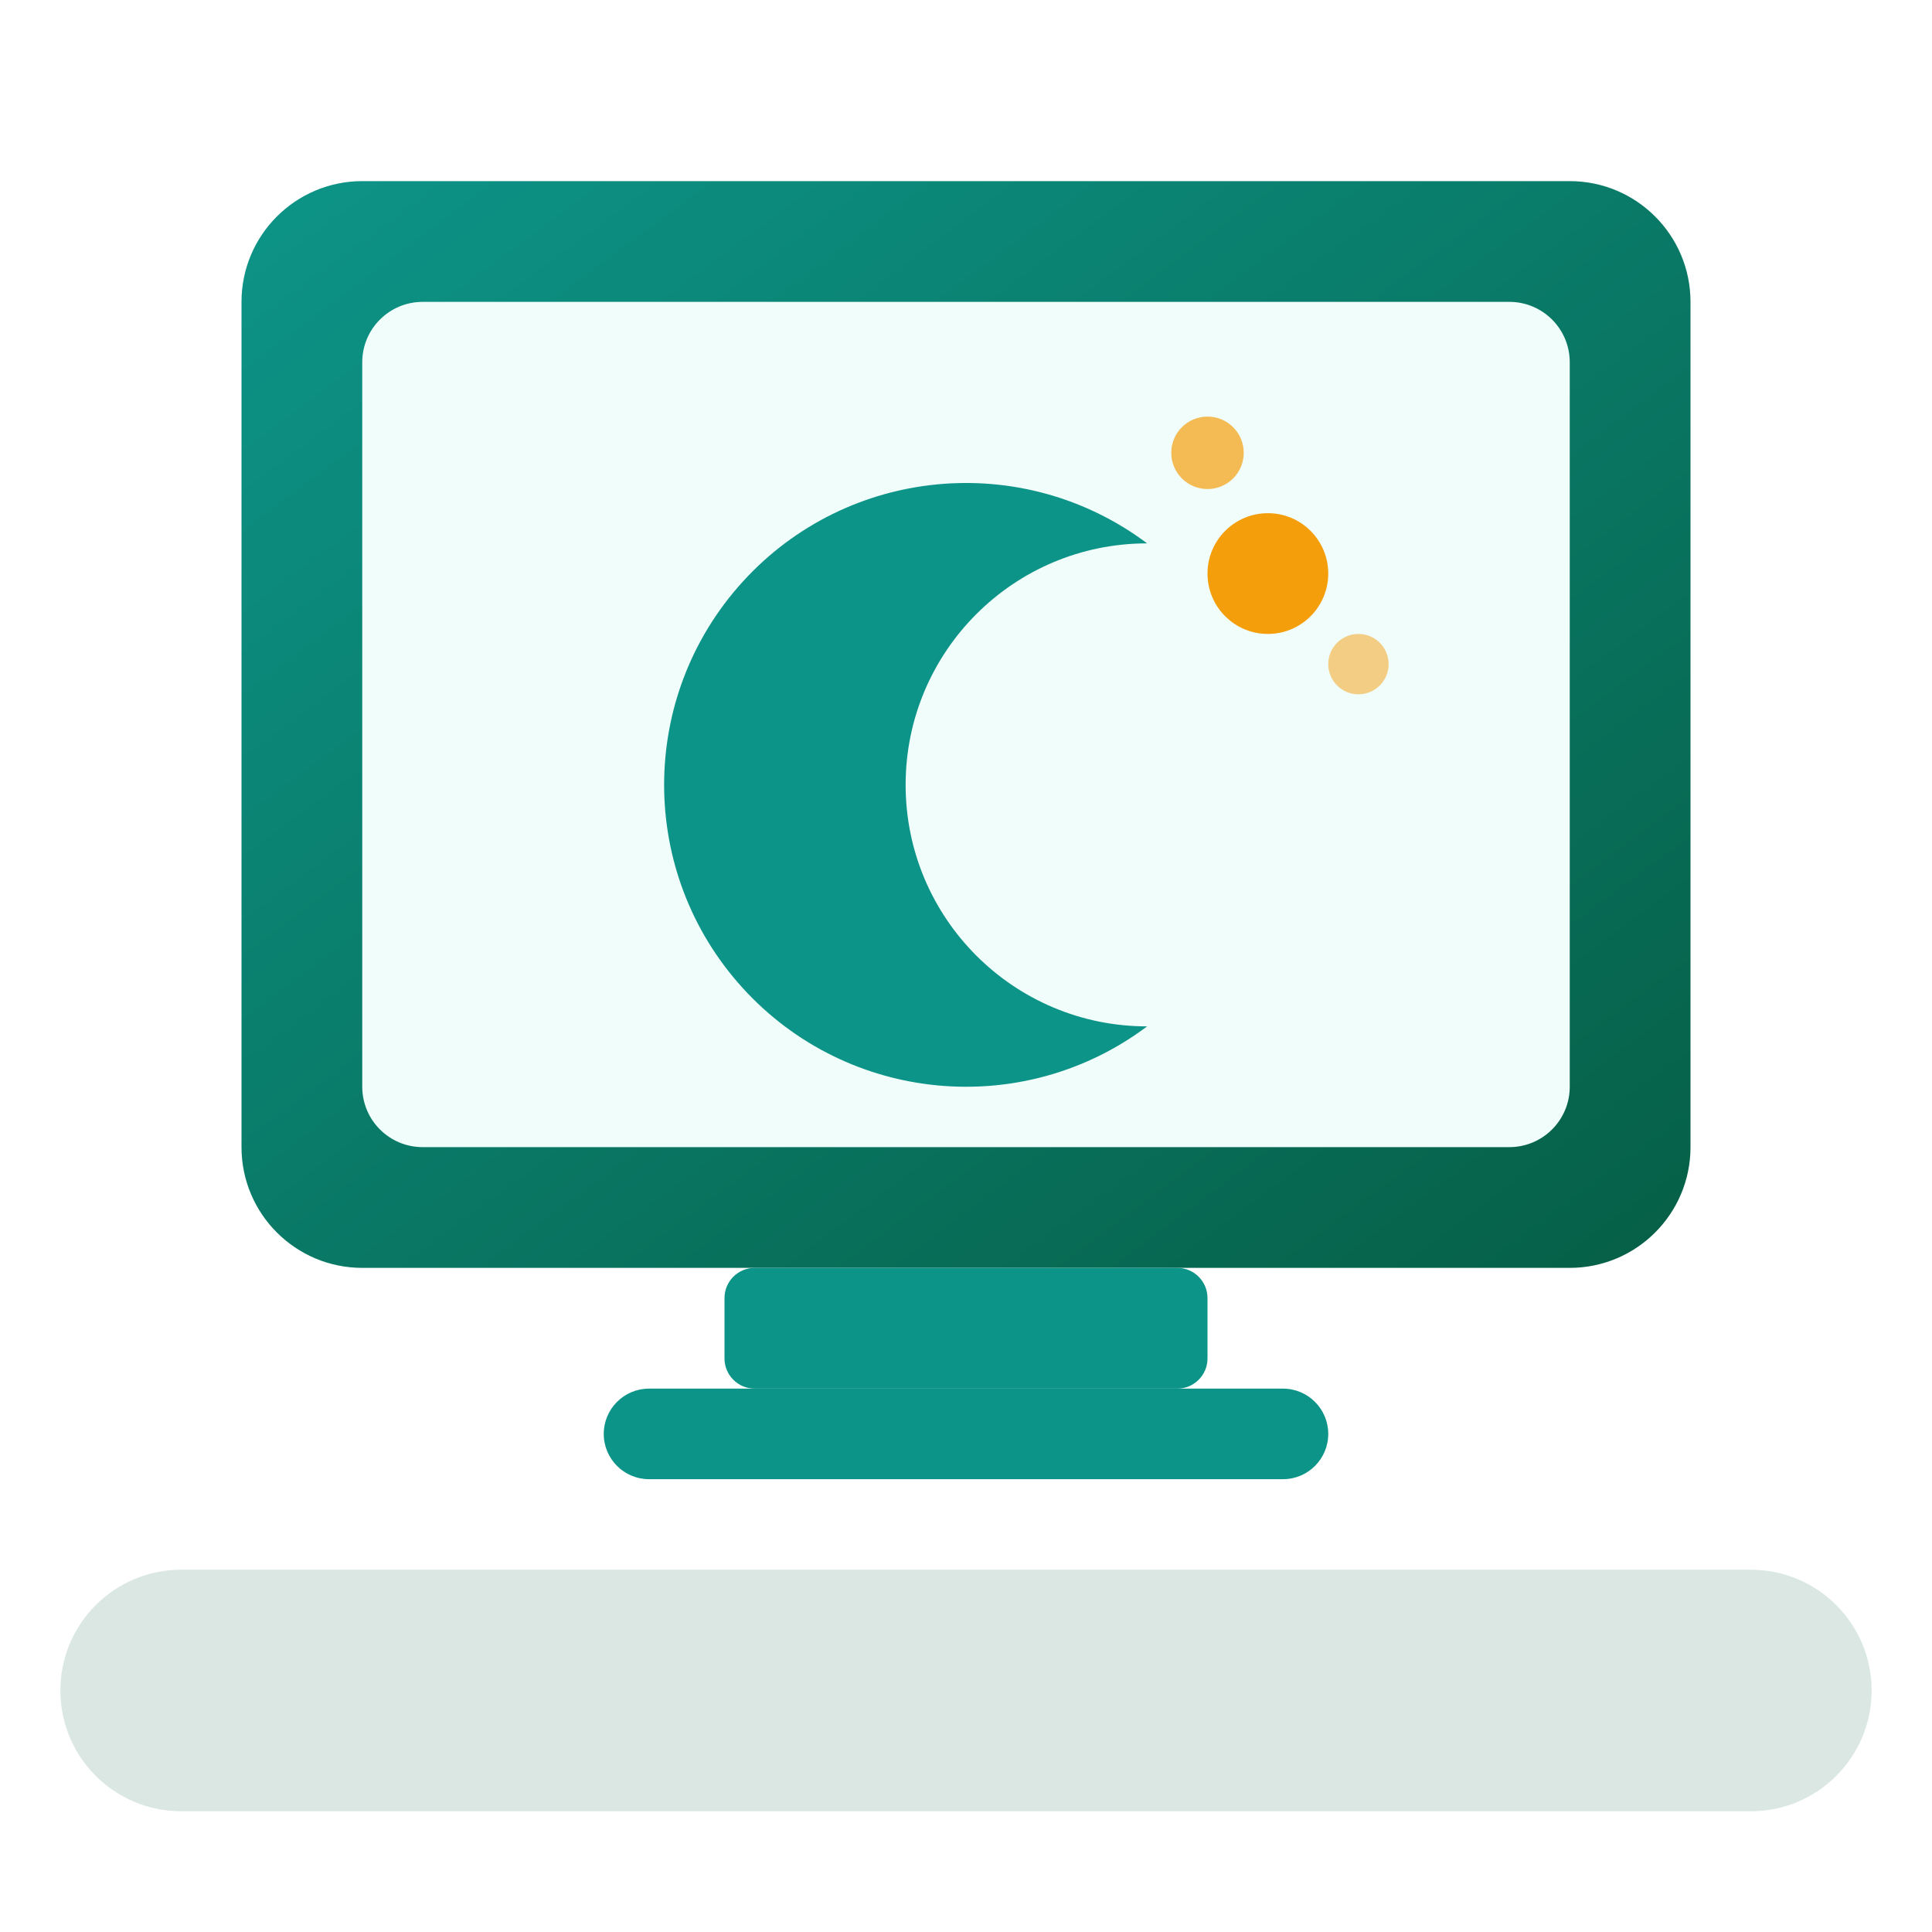
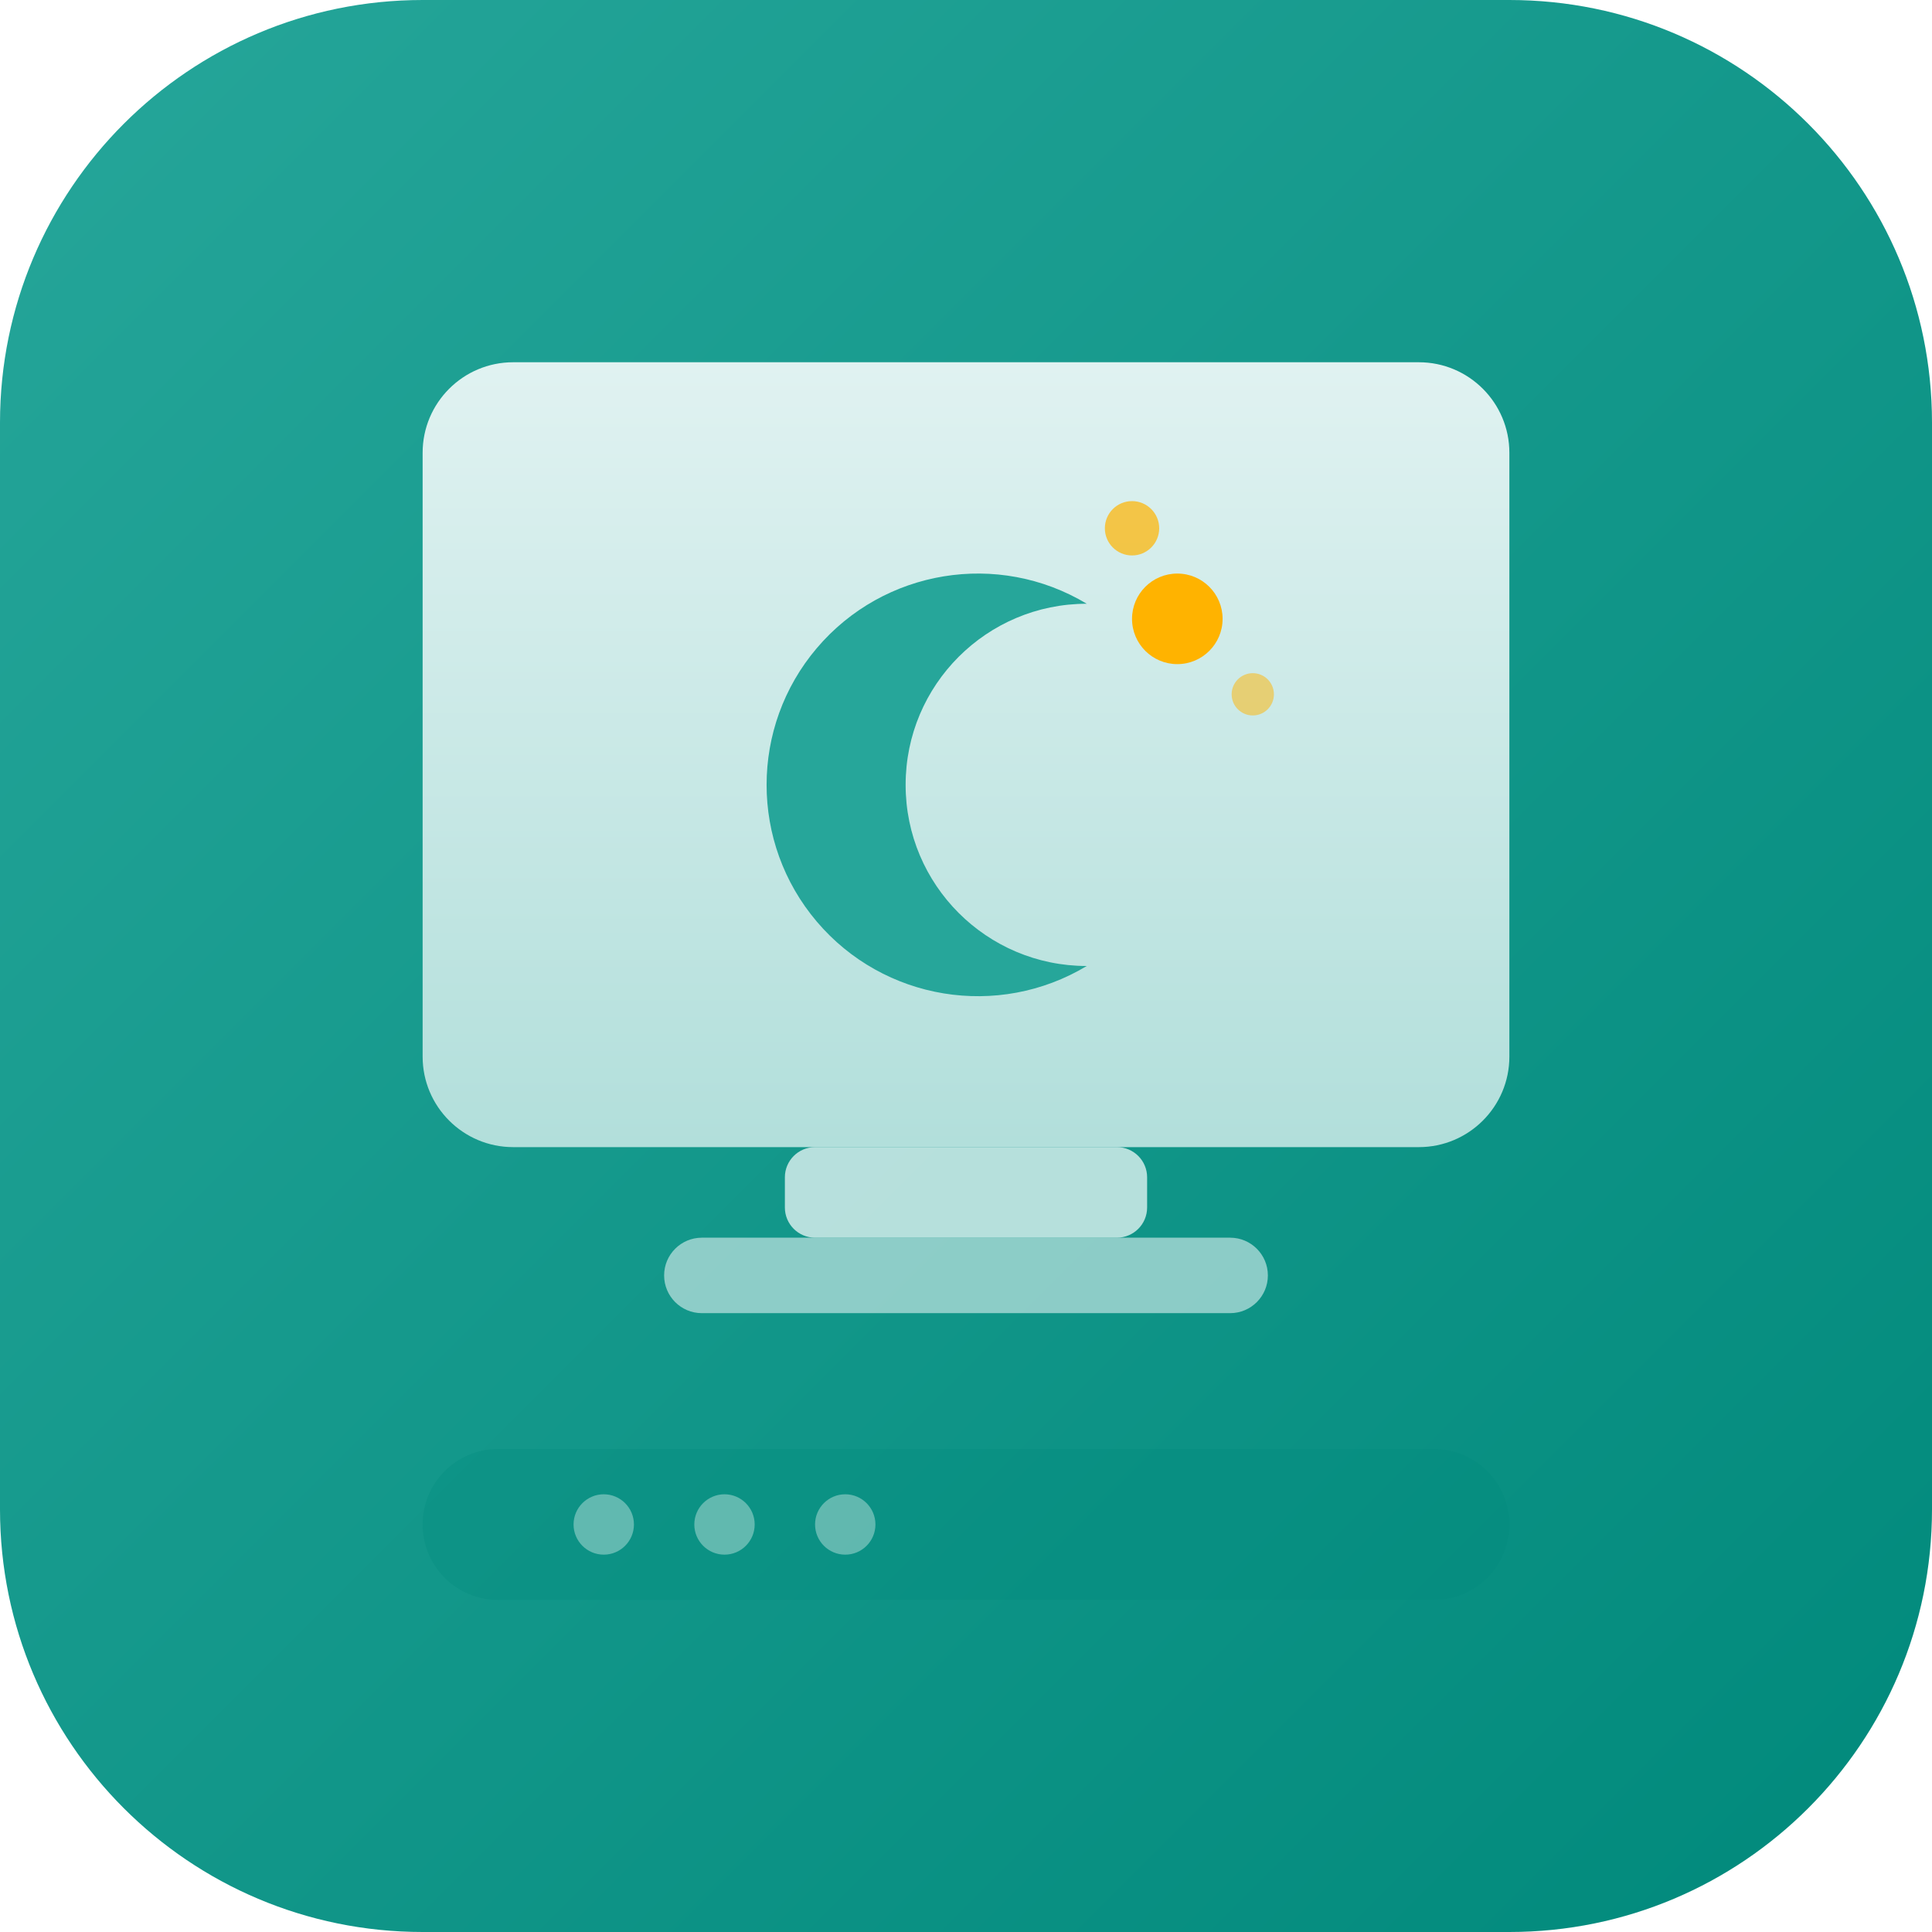
<svg xmlns="http://www.w3.org/2000/svg" width="64" height="64" viewBox="0 0 64 64">
  <defs>
-     <linearGradient id="screenGrad" x1="0%" y1="0%" x2="100%" y2="100%">
-       <stop offset="0%" style="stop-color:#0D9488;stop-opacity:1" />
-       <stop offset="100%" style="stop-color:#065F46;stop-opacity:1" />
+     <linearGradient id="bgGrad" x1="0%" y1="0%" x2="100%" y2="100%">
+       <stop offset="0%" style="stop-color:#26A69A;stop-opacity:1" />
+       <stop offset="100%" style="stop-color:#00897B;stop-opacity:1" />
+     </linearGradient>
+     <linearGradient id="screenGlow" x1="50%" y1="0%" x2="50%" y2="100%">
+       <stop offset="0%" style="stop-color:#E0F2F1;stop-opacity:1" />
+       <stop offset="100%" style="stop-color:#B2DFDB;stop-opacity:1" />
    </linearGradient>
  </defs>
-   <rect x="8" y="6" width="48" height="36" rx="4" fill="url(#screenGrad)" />
-   <rect x="12" y="10" width="40" height="28" rx="2" fill="#F0FDFA" />
-   <rect x="24" y="42" width="16" height="4" rx="1" fill="#0D9488" />
-   <rect x="20" y="46" width="24" height="3" rx="1.5" fill="#0D9488" />
-   <path d="M38 18 A10 10 0 1 0 38 34 A7 7 0 1 1 38 18Z" fill="#0D9488" />
-   <circle cx="42" cy="19" r="2" fill="#F59E0B" />
-   <circle cx="40" cy="15" r="1.2" fill="#F59E0B" opacity="0.7" />
-   <circle cx="45" cy="22" r="1" fill="#F59E0B" opacity="0.5" />
-   <rect x="2" y="52" width="60" height="8" rx="4" fill="#065F46" opacity="0.15" />
+   <rect x="0" y="0" width="64" height="64" rx="14" fill="url(#bgGrad)" />
+   <rect x="14" y="12" width="36" height="26" rx="3" fill="url(#screenGlow)" />
+   <rect x="26" y="38" width="12" height="3" rx="1" fill="#E0F2F1" opacity="0.8" />
+   <rect x="22" y="41" width="20" height="2.5" rx="1.25" fill="#E0F2F1" opacity="0.6" />
+   <path d="M36 20 A7 7 0 1 0 36 32 A5 5 0 1 1 36 20Z" fill="#26A69A" />
+   <circle cx="39" cy="20.5" r="1.5" fill="#FFB300" />
+   <circle cx="37.5" cy="17.5" r="0.9" fill="#FFB300" opacity="0.7" />
+   <circle cx="41.5" cy="23" r="0.7" fill="#FFB300" opacity="0.5" />
+   <rect x="14" y="48" width="36" height="5" rx="2.5" fill="#00897B" opacity="0.3" />
+   <circle cx="20" cy="50.5" r="1" fill="#E0F2F1" opacity="0.4" />
+   <circle cx="24" cy="50.5" r="1" fill="#E0F2F1" opacity="0.4" />
+   <circle cx="28" cy="50.5" r="1" fill="#E0F2F1" opacity="0.4" />
</svg>
